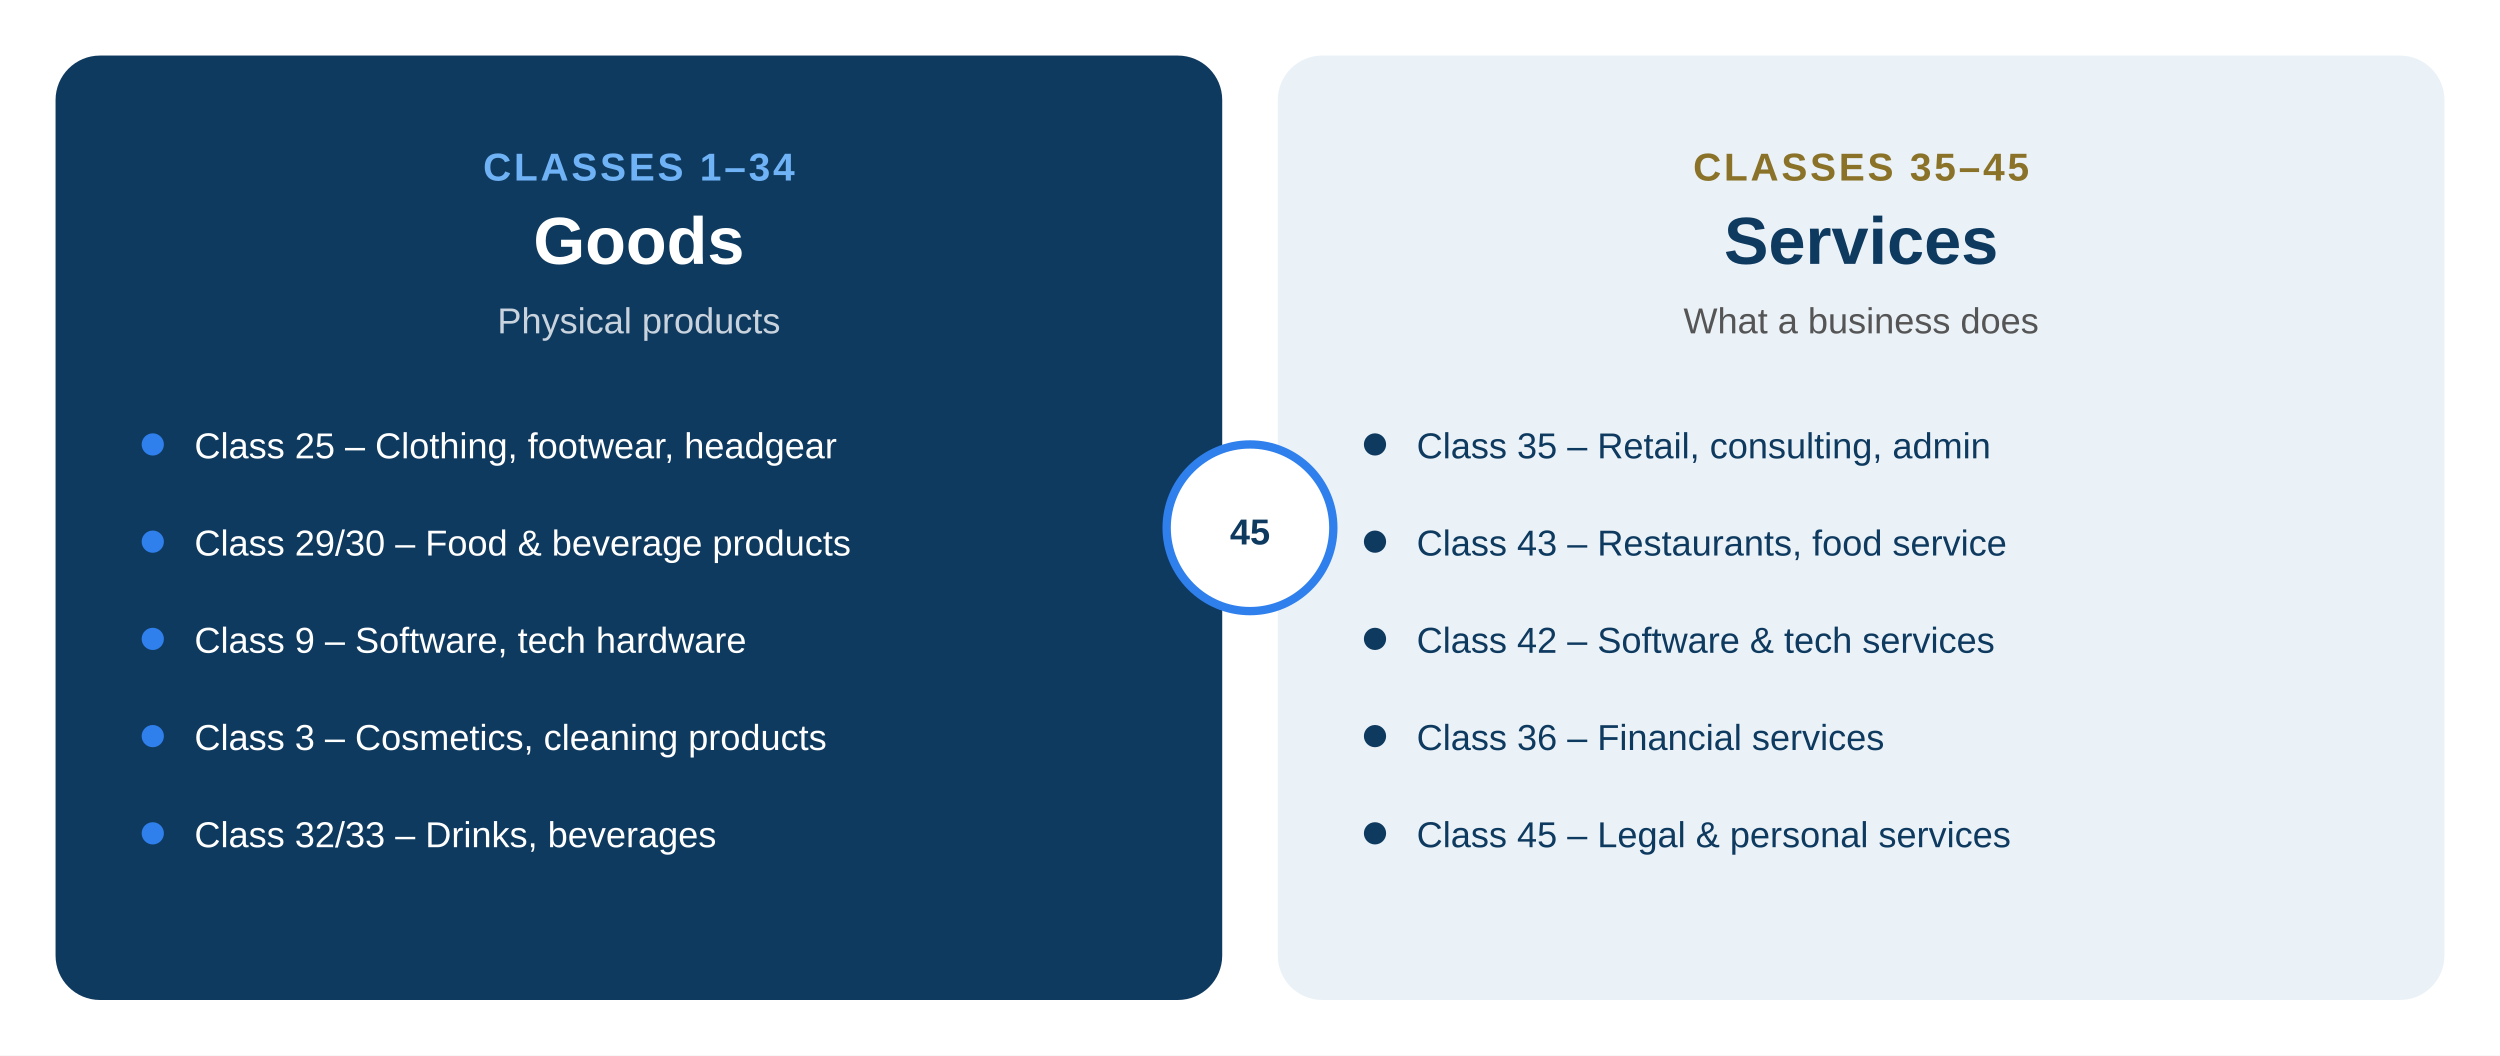
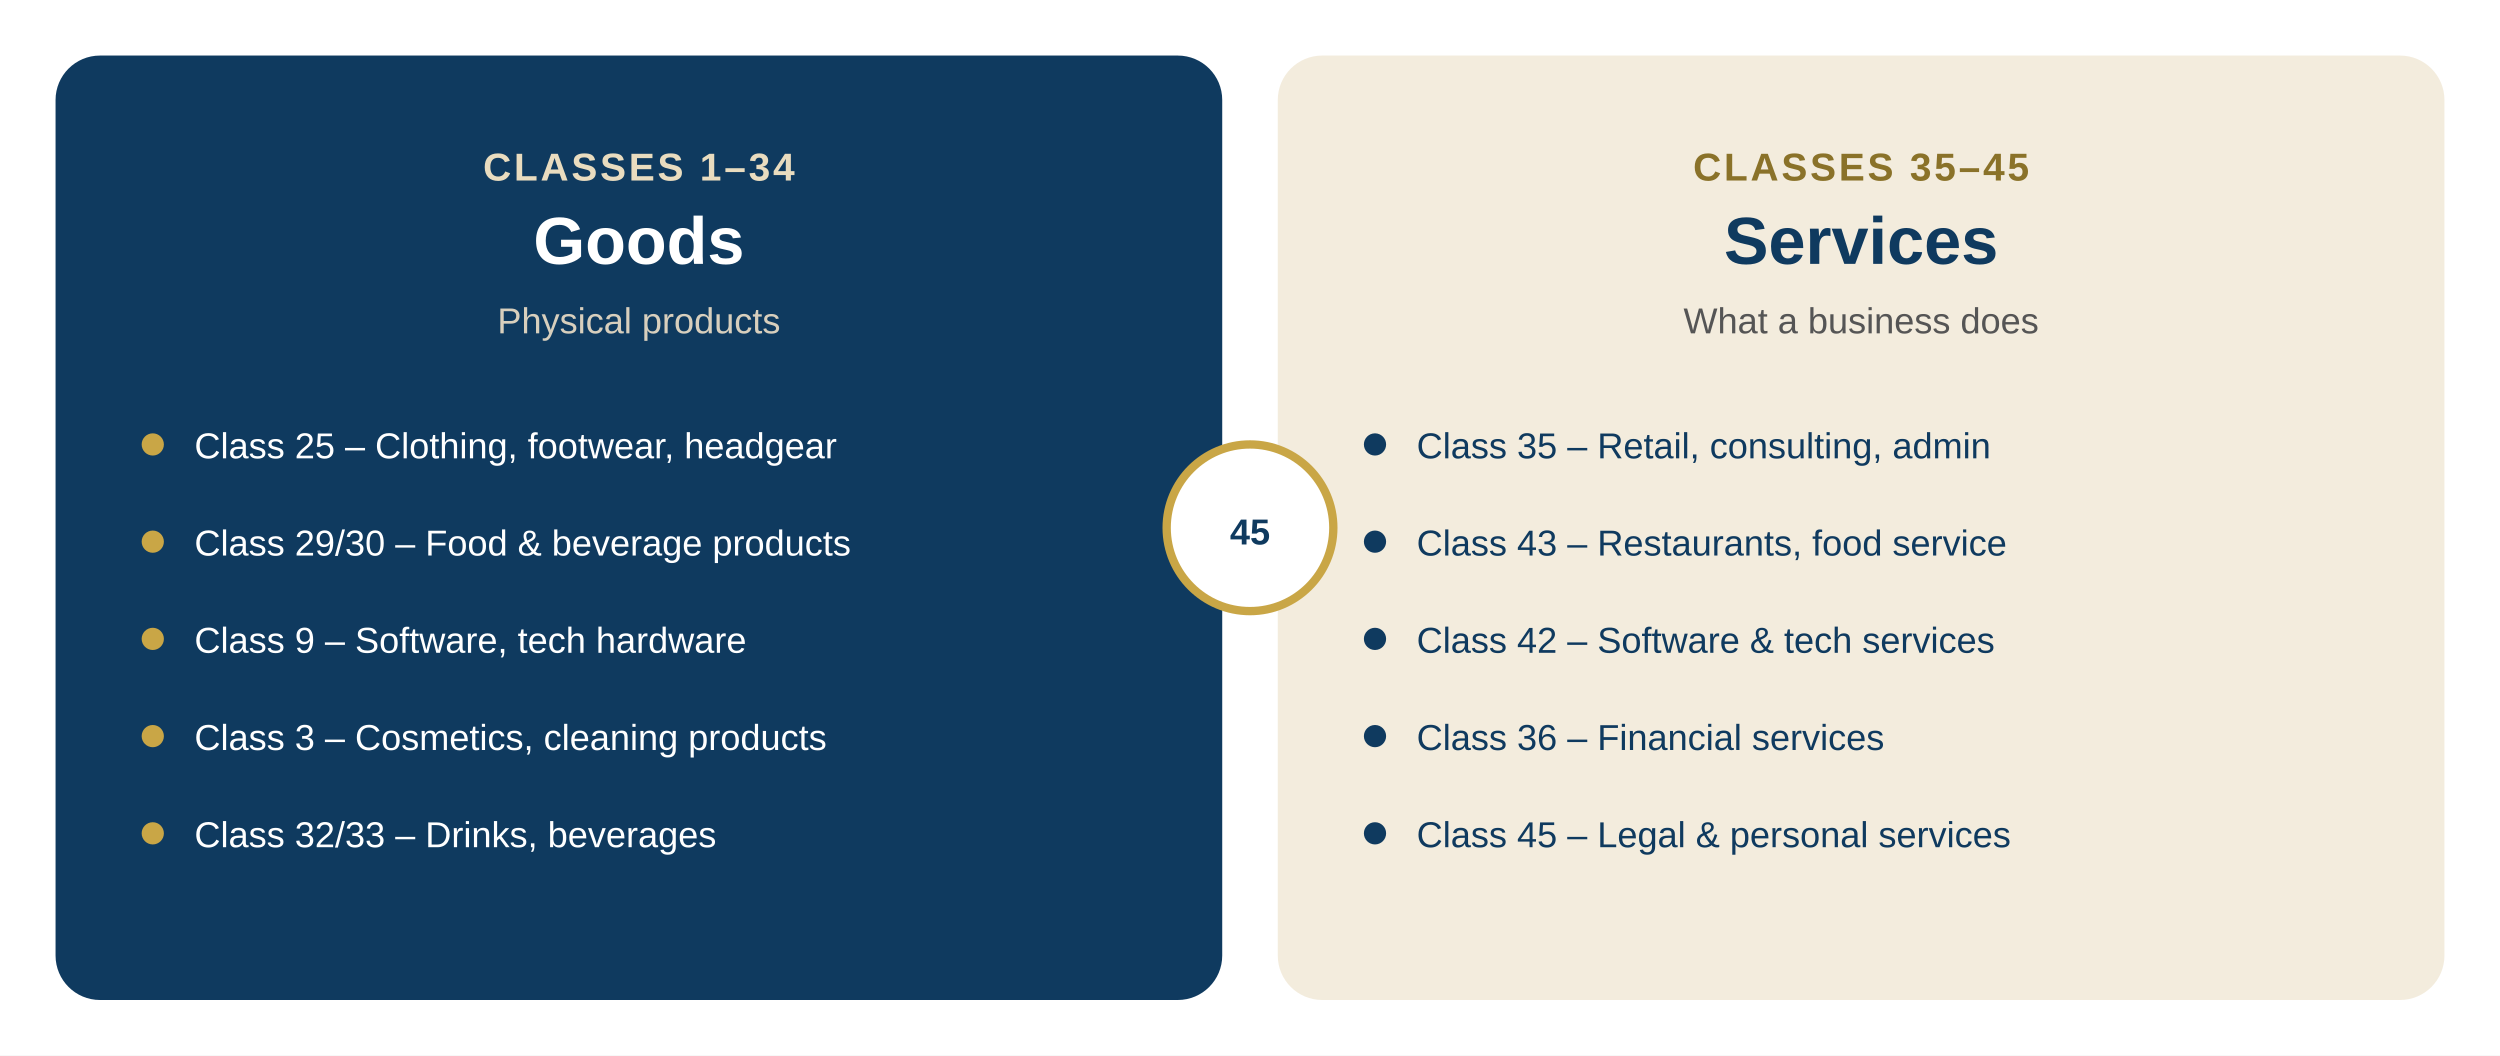
<svg xmlns="http://www.w3.org/2000/svg" viewBox="0 0 900 380" font-family="Arial, Helvetica, sans-serif">
  <rect x="0" y="0" width="900" height="380" fill="#ffffff" />
  <rect x="20" y="20" width="420" height="340" rx="16" fill="#0F3A5F" />
-   <text x="230" y="65" text-anchor="middle" fill="#6FB2F5" font-size="14" font-weight="700" letter-spacing="1">CLASSES 1–34</text>
+   <text x="230" y="65" text-anchor="middle" fill="#E9DCBF" font-size="14" font-weight="700" letter-spacing="1">CLASSES 1–34</text>
  <text x="230" y="95" text-anchor="middle" fill="#ffffff" font-size="24" font-weight="700">Goods</text>
-   <text x="230" y="120" text-anchor="middle" fill="#c9d3de" font-size="13">Physical products</text>
+   <text x="230" y="120" text-anchor="middle" fill="#D8CFBD" font-size="13">Physical products</text>
  <g fill="#ffffff" font-size="13">
-     <circle cx="55" cy="160" r="4" fill="#2F80ED" />
+     <circle cx="55" cy="160" r="4" fill="#C9A646" />
    <text x="70" y="165">Class 25 – Clothing, footwear, headgear</text>
-     <circle cx="55" cy="195" r="4" fill="#2F80ED" />
+     <circle cx="55" cy="195" r="4" fill="#C9A646" />
    <text x="70" y="200">Class 29/30 – Food &amp; beverage products</text>
-     <circle cx="55" cy="230" r="4" fill="#2F80ED" />
+     <circle cx="55" cy="230" r="4" fill="#C9A646" />
    <text x="70" y="235">Class 9 – Software, tech hardware</text>
-     <circle cx="55" cy="265" r="4" fill="#2F80ED" />
+     <circle cx="55" cy="265" r="4" fill="#C9A646" />
    <text x="70" y="270">Class 3 – Cosmetics, cleaning products</text>
-     <circle cx="55" cy="300" r="4" fill="#2F80ED" />
+     <circle cx="55" cy="300" r="4" fill="#C9A646" />
    <text x="70" y="305">Class 32/33 – Drinks, beverages</text>
  </g>
-   <rect x="460" y="20" width="420" height="340" rx="16" fill="#EAF2F8" />
+   <rect x="460" y="20" width="420" height="340" rx="16" fill="#F3ECDD" />
  <text x="670" y="65" text-anchor="middle" fill="#8a7229" font-size="14" font-weight="700" letter-spacing="1">CLASSES 35–45</text>
  <text x="670" y="95" text-anchor="middle" fill="#0F3A5F" font-size="24" font-weight="700">Services</text>
  <text x="670" y="120" text-anchor="middle" fill="#555555" font-size="13">What a business does</text>
  <g fill="#0F3A5F" font-size="13">
    <circle cx="495" cy="160" r="4" fill="#0F3A5F" />
    <text x="510" y="165">Class 35 – Retail, consulting, admin</text>
    <circle cx="495" cy="195" r="4" fill="#0F3A5F" />
    <text x="510" y="200">Class 43 – Restaurants, food service</text>
    <circle cx="495" cy="230" r="4" fill="#0F3A5F" />
    <text x="510" y="235">Class 42 – Software &amp; tech services</text>
    <circle cx="495" cy="265" r="4" fill="#0F3A5F" />
    <text x="510" y="270">Class 36 – Financial services</text>
    <circle cx="495" cy="300" r="4" fill="#0F3A5F" />
    <text x="510" y="305">Class 45 – Legal &amp; personal services</text>
  </g>
-   <circle cx="450" cy="190" r="30" fill="#ffffff" stroke="#2F80ED" stroke-width="3" />
+   <circle cx="450" cy="190" r="30" fill="#ffffff" stroke="#C9A646" stroke-width="3" />
  <text x="450" y="196" text-anchor="middle" fill="#0F3A5F" font-size="13" font-weight="700">45</text>
</svg>
